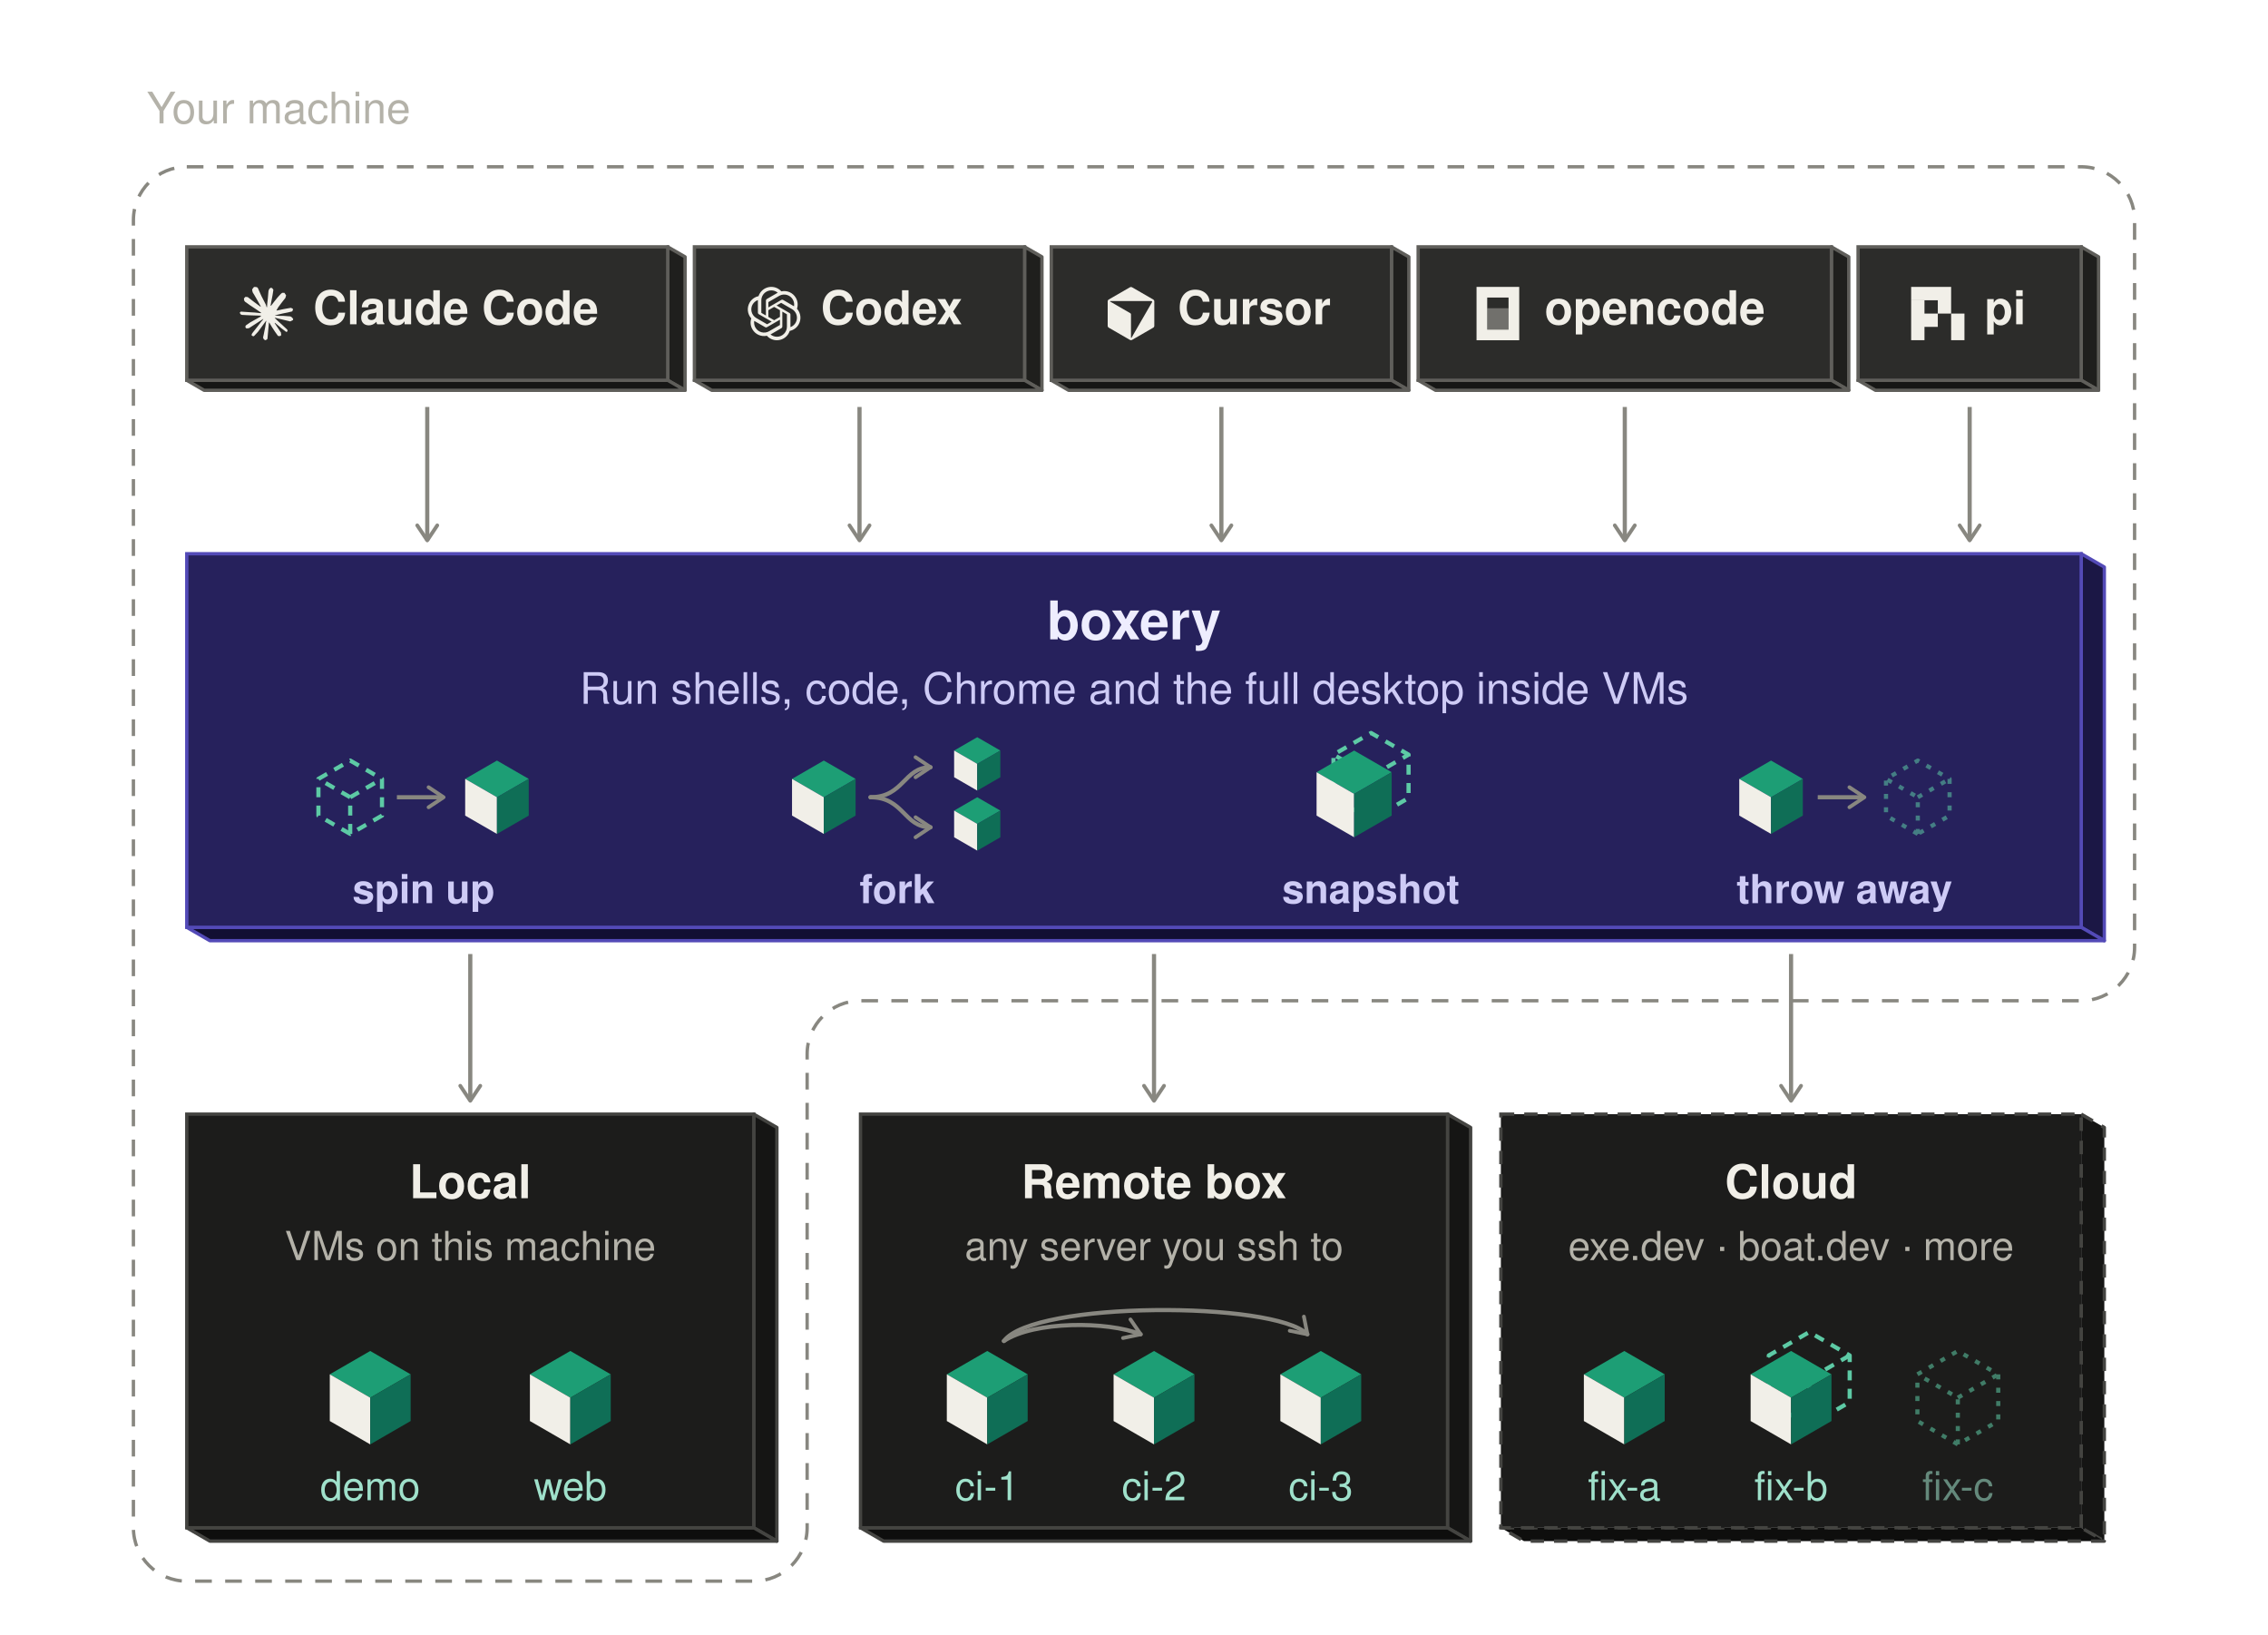
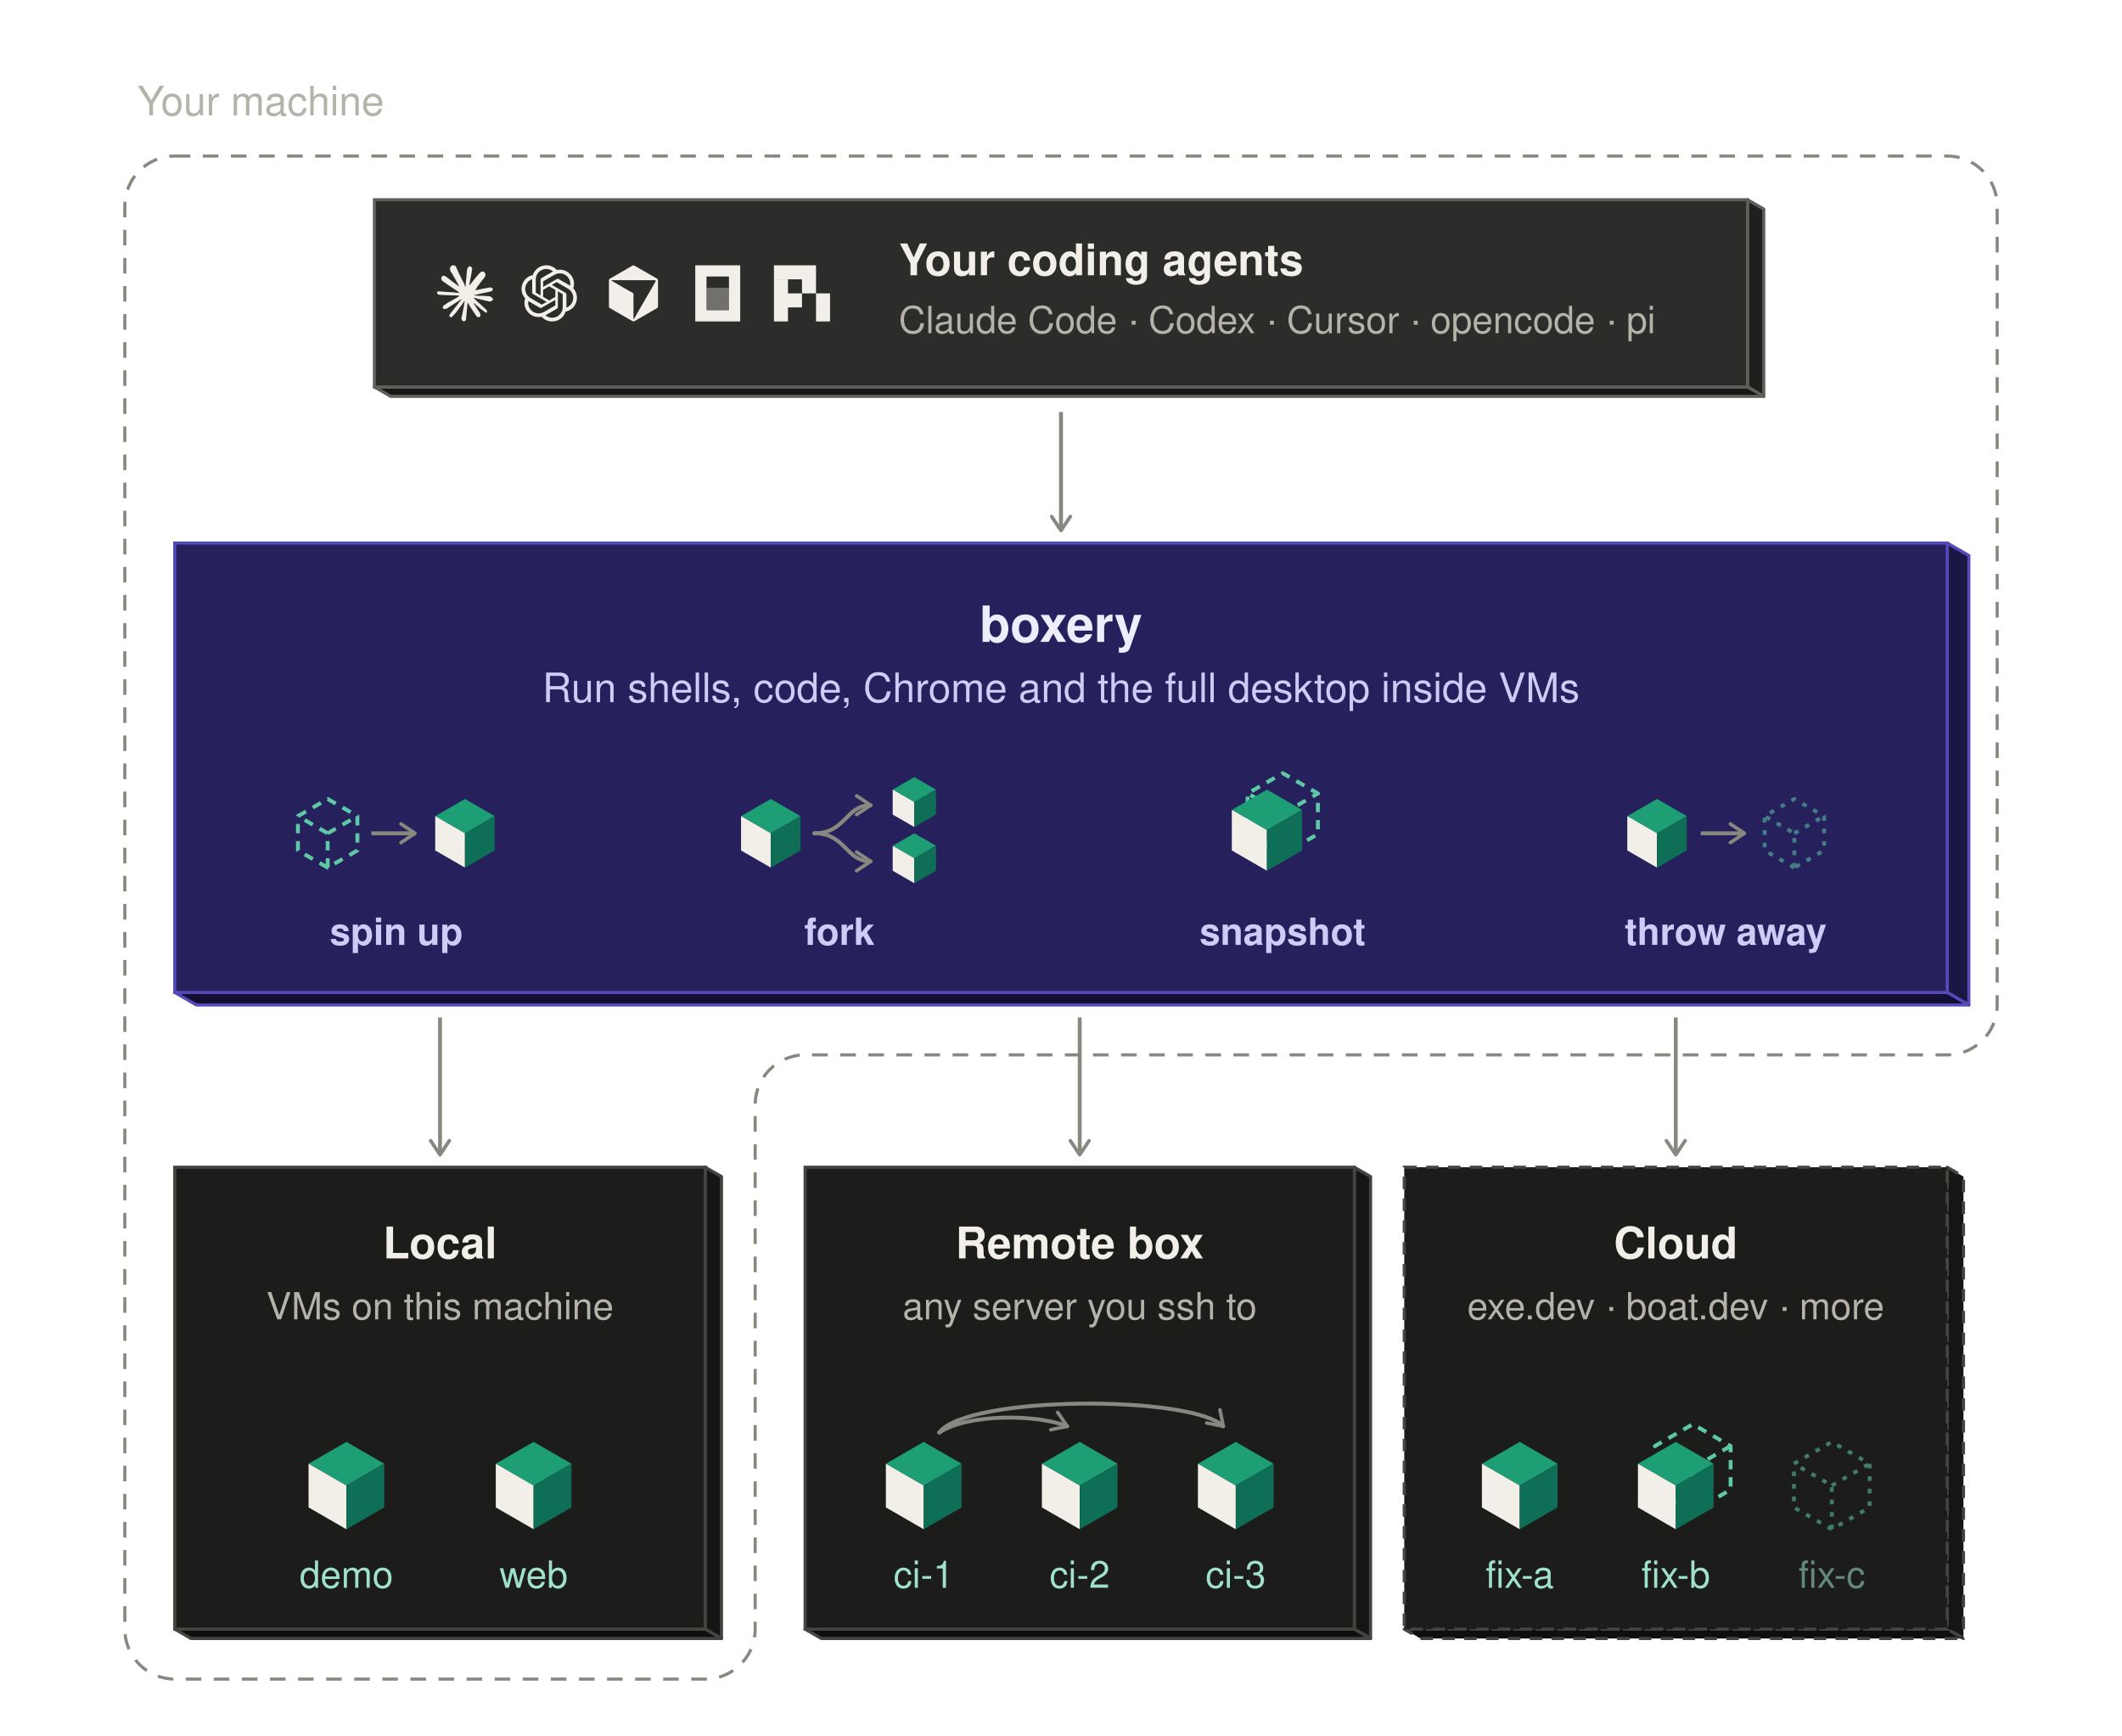
- <svg xmlns="http://www.w3.org/2000/svg" viewBox="0 0 680 490" width="680" height="490" role="img" aria-labelledby="t d">
+ <svg xmlns="http://www.w3.org/2000/svg" viewBox="0 0 680 556" width="680" height="556" role="img" aria-labelledby="t d">
  <defs>
    <marker id="arrow" viewBox="0 0 10 10" refX="8" refY="5" markerWidth="6" markerHeight="6" orient="auto-start-reverse">
      <path d="M2 1L8 5L2 9" fill="none" stroke="#888780" stroke-width="1.5" stroke-linecap="round" stroke-linejoin="round" />
    </marker>
  </defs>
  <g font-family="-apple-system, BlinkMacSystemFont, 'Segoe UI', Helvetica, Arial, sans-serif" text-anchor="middle" dominant-baseline="central">
    <text x="44" y="34" font-size="13" text-anchor="start" fill="#B4B2A9">Your machine</text>
-     <path d="M56 50 H624 A16 16 0 0 1 640 66 V284 A16 16 0 0 1 624 300 H258 A16 16 0 0 0 242 316 V458 A16 16 0 0 1 226 474 H56 A16 16 0 0 1 40 458 V66 A16 16 0 0 1 56 50 Z" fill="none" stroke="#888780" stroke-width="1" stroke-dasharray="5 4" />
-     <polygon points="200.20,74.00 205.40,77.00 205.40,117.00 200.20,114.00" fill="#1F1F1D" stroke="#5F5E5A" stroke-width="1" stroke-linejoin="round" />
-     <polygon points="56.00,114.00 200.20,114.00 205.40,117.00 61.20,117.00" fill="#161615" stroke="#5F5E5A" stroke-width="1" stroke-linejoin="round" />
-     <rect x="56" y="74" width="144.2" height="40" fill="#2C2C2A" stroke="#5F5E5A" />
-     <svg x="71.9" y="86" width="16" height="16" viewBox="0 0 24 24" fill="#F1EFE8">
+     <path d="M56 50 H624 A16 16 0 0 1 640 66 V322 A16 16 0 0 1 624 338 H258 A16 16 0 0 0 242 354 V522 A16 16 0 0 1 226 538 H56 A16 16 0 0 1 40 522 V66 A16 16 0 0 1 56 50 Z" fill="none" stroke="#888780" stroke-width="1" stroke-dasharray="5 4" />
+     <polygon points="560.00,64.00 565.20,67.00 565.20,127.00 560.00,124.00" fill="#1F1F1D" stroke="#5F5E5A" stroke-width="1" stroke-linejoin="round" />
+     <polygon points="120.00,124.00 560.00,124.00 565.20,127.00 125.20,127.00" fill="#161615" stroke="#5F5E5A" stroke-width="1" stroke-linejoin="round" />
+     <rect x="120" y="64" width="440" height="60" fill="#2C2C2A" stroke="#5F5E5A" />
+     <svg x="140" y="85" width="18" height="18" viewBox="0 0 24 24" fill="#F1EFE8">
      <path d="m4.714 15.956 4.717-2.647.079-.231-.079-.128h-.231l-.789-.049-2.696-.073-2.337-.097-2.265-.121-.571-.121-.534-.704.055-.352.48-.322.686.061 1.518.103 2.277.158 1.651.097 2.447.255h.389l.055-.158-.134-.097-.103-.097L6.973 9.836l-2.55-1.688-1.336-.971-.723-.492-.364-.461-.158-1.008.656-.723.88.061.225.061.892.686 1.906 1.475 2.489 1.834.364.303.146-.103.018-.073-.164-.273-1.354-2.447-1.445-2.489-.643-1.032-.17-.619c-.061-.255-.103-.467-.103-.729L6.287.134 6.7 0l.996.134.419.364.619 1.415 1.002 2.228 1.554 3.03.455.898.243.832.091.255h.158v-.146l.128-1.706.237-2.095.231-2.696.079-.759.376-.911.747-.492.583.279.48.686-.067.443-.285 1.852-.559 2.902-.364 1.943h.212l.243-.243.984-1.305 1.651-2.064.729-.82.85-.905.546-.431h1.032l.759 1.129-.34 1.166-1.062 1.348-.88 1.141-1.263 1.7-.789 1.36.073.109.188-.018 2.853-.607 1.542-.279 1.84-.316.832.389.091.395-.328.807-1.967.486-2.307.461-3.436.814-.043.03.049.061 1.548.146.662.036h1.621l3.018.225.789.522.474.638-.079.486-1.214.619-1.639-.389-3.825-.911-1.311-.328h-.182v.109l1.093 1.069 2.003 1.809 2.507 2.331.128.577-.322.455-.34-.049-2.204-1.657-.85-.747-1.925-1.621h-.128v.17l.443.65 2.344 3.521.121 1.081-.17.352-.607.212-.668-.121-1.372-1.925L14.38 17.959l-1.141-1.943-.14.079-.674 7.255-.316.37-.729.279-.607-.461-.322-.747.322-1.475.389-1.925.316-1.53.285-1.9.17-.631-.012-.043-.14.018-1.433 1.967-2.18 2.945-1.724 1.846-.413.164-.716-.37.067-.662.401-.589 2.386-3.036 1.439-1.882.929-1.087-.006-.158h-.055l-6.338 4.116-1.129.146-.486-.455.061-.747.231-.243 1.906-1.311Z" />
    </svg>
-     <text x="93.9" y="94" font-size="14" font-weight="600" text-anchor="start" fill="#F1EFE8">Claude Code</text>
-     <line x1="128.1" y1="122" x2="128.1" y2="162" stroke="#888780" stroke-width="1.25" marker-end="url(#arrow)" />
-     <polygon points="307.20,74.00 312.40,77.00 312.40,117.00 307.20,114.00" fill="#1F1F1D" stroke="#5F5E5A" stroke-width="1" stroke-linejoin="round" />
-     <polygon points="208.20,114.00 307.20,114.00 312.40,117.00 213.40,117.00" fill="#161615" stroke="#5F5E5A" stroke-width="1" stroke-linejoin="round" />
-     <rect x="208.2" y="74" width="99" height="40" fill="#2C2C2A" stroke="#5F5E5A" />
-     <svg x="224.1" y="86" width="16" height="16" viewBox="0 0 24 24" fill="#F1EFE8">
+     <svg x="167" y="85" width="18" height="18" viewBox="0 0 24 24" fill="#F1EFE8">
      <path d="M22.282 9.821a5.985 5.985 0 0 0-.516-4.911 6.046 6.046 0 0 0-6.51-2.9A6.065 6.065 0 0 0 4.981 4.182a5.985 5.985 0 0 0-3.998 2.9 6.046 6.046 0 0 0 .743 7.097 5.98 5.98 0 0 0 .511 4.911 6.051 6.051 0 0 0 6.515 2.9A5.985 5.985 0 0 0 13.26 24a6.056 6.056 0 0 0 5.772-4.206 5.989 5.989 0 0 0 3.998-2.9 6.056 6.056 0 0 0-.748-7.073zm-9.022 12.608a4.476 4.476 0 0 1-2.876-1.041l.142-.08 4.778-2.758a.795.795 0 0 0 .393-.681v-6.737l2.02 1.169a.071.071 0 0 1 .038.052v5.583a4.504 4.504 0 0 1-4.495 4.494zm-9.661-4.125a4.471 4.471 0 0 1-.535-3.014l.142.085 4.783 2.758a.771.771 0 0 0 .781 0l5.843-3.369v2.332a.08.08 0 0 1-.033.061L9.74 19.95a4.499 4.499 0 0 1-6.141-1.646zM2.341 7.896a4.485 4.485 0 0 1 2.365-1.973V11.6a.766.766 0 0 0 .388.676l5.814 3.354-2.02 1.169a.076.076 0 0 1-.071 0l-4.83-2.787A4.504 4.504 0 0 1 2.341 7.872zm16.596 3.856L13.104 8.364 15.119 7.2a.076.076 0 0 1 .071 0l4.83 2.791a4.494 4.494 0 0 1-.676 8.104v-5.677a.79.79 0 0 0-.407-.667zm2.011-3.023l-.142-.085-4.774-2.782a.776.776 0 0 0-.785 0L9.409 9.23V6.897a.066.066 0 0 1 .028-.061l4.83-2.787a4.499 4.499 0 0 1 6.68 4.66zM8.306 12.863l-2.02-1.164a.08.08 0 0 1-.038-.057V6.074a4.499 4.499 0 0 1 7.376-3.454l-.142.081L8.704 5.459a.795.795 0 0 0-.393.681zm1.098-2.365l2.602-1.5 2.607 1.5v2.999l-2.597 1.5-2.607-1.5Z" />
    </svg>
-     <text x="246.1" y="94" font-size="14" font-weight="600" text-anchor="start" fill="#F1EFE8">Codex</text>
-     <line x1="257.7" y1="122" x2="257.7" y2="162" stroke="#888780" stroke-width="1.25" marker-end="url(#arrow)" />
-     <polygon points="417.20,74.00 422.40,77.00 422.40,117.00 417.20,114.00" fill="#1F1F1D" stroke="#5F5E5A" stroke-width="1" stroke-linejoin="round" />
-     <polygon points="315.20,114.00 417.20,114.00 422.40,117.00 320.40,117.00" fill="#161615" stroke="#5F5E5A" stroke-width="1" stroke-linejoin="round" />
-     <rect x="315.2" y="74" width="102" height="40" fill="#2C2C2A" stroke="#5F5E5A" />
-     <svg x="331.1" y="86" width="16" height="16" viewBox="88 66 336 380" fill="#F1EFE8">
+     <svg x="194" y="85" width="18" height="18" viewBox="88 66 336 380" fill="#F1EFE8">
      <path fill-rule="evenodd" d="m415.348 156.575-151.504-87.47c-4.865-2.809-10.868-2.809-15.733 0l-151.496 87.47c-4.09 2.361-6.615 6.728-6.615 11.458v176.383c0 4.73 2.525 9.097 6.615 11.459l151.503 87.469c4.865 2.81 10.868 2.81 15.733 0l151.504-87.469c4.09-2.362 6.615-6.729 6.615-11.459v-176.383c0-4.73-2.525-9.097-6.615-11.458zm-9.517 18.528-146.254 253.319c-.989 1.707-3.599 1.01-3.599-.967v-165.871c0-3.314-1.771-6.38-4.645-8.044l-143.644-82.932c-1.707-.989-1.01-3.599.967-3.599h292.51c4.153 0 6.749 4.502 4.672 8.101h-.007z" />
    </svg>
-     <text x="353.1" y="94" font-size="14" font-weight="600" text-anchor="start" fill="#F1EFE8">Cursor</text>
-     <line x1="366.2" y1="122" x2="366.2" y2="162" stroke="#888780" stroke-width="1.25" marker-end="url(#arrow)" />
-     <polygon points="549.10,74.00 554.30,77.00 554.30,117.00 549.10,114.00" fill="#1F1F1D" stroke="#5F5E5A" stroke-width="1" stroke-linejoin="round" />
-     <polygon points="425.20,114.00 549.10,114.00 554.30,117.00 430.40,117.00" fill="#161615" stroke="#5F5E5A" stroke-width="1" stroke-linejoin="round" />
-     <rect x="425.2" y="74" width="123.9" height="40" fill="#2C2C2A" stroke="#5F5E5A" />
-     <svg x="441.1" y="86" width="16" height="16" viewBox="0 6 24 30" fill="#F1EFE8">
+     <svg x="221" y="85" width="18" height="18" viewBox="0 6 24 30" fill="#F1EFE8">
      <path d="M18 30H6V18H18V30Z" opacity="0.35" />
      <path d="M18 12H6V30H18V12ZM24 36H0V6H24V36Z" />
    </svg>
-     <text x="463.1" y="94" font-size="14" font-weight="600" text-anchor="start" fill="#F1EFE8">opencode</text>
-     <line x1="487.15" y1="122" x2="487.15" y2="162" stroke="#888780" stroke-width="1.25" marker-end="url(#arrow)" />
-     <polygon points="624.00,74.00 629.20,77.00 629.20,117.00 624.00,114.00" fill="#1F1F1D" stroke="#5F5E5A" stroke-width="1" stroke-linejoin="round" />
-     <polygon points="557.10,114.00 624.00,114.00 629.20,117.00 562.30,117.00" fill="#161615" stroke="#5F5E5A" stroke-width="1" stroke-linejoin="round" />
-     <rect x="557.1" y="74" width="66.9" height="40" fill="#2C2C2A" stroke="#5F5E5A" />
-     <svg x="573" y="86" width="16" height="16" viewBox="165 165 470 470" fill="#F1EFE8">
+     <svg x="248" y="85" width="18" height="18" viewBox="165 165 470 470" fill="#F1EFE8">
      <path d="M165.29 165.29H517.36V400H400V282.65H165.29Z" />
      <path d="M165.29 282.65H282.65V400H400V517.36H282.65V634.72H165.29Z" />
      <path d="M517.36 400H634.72V634.72H517.36Z" />
    </svg>
-     <text x="595" y="94" font-size="14" font-weight="600" text-anchor="start" fill="#F1EFE8">pi</text>
-     <line x1="590.55" y1="122" x2="590.55" y2="162" stroke="#888780" stroke-width="1.25" marker-end="url(#arrow)" />
-     <polygon points="624.00,166.00 630.93,170.00 630.93,282.00 624.00,278.00" fill="#1B1745" stroke="#534AB7" stroke-width="1" stroke-linejoin="round" />
-     <polygon points="56.00,278.00 624.00,278.00 630.93,282.00 62.93,282.00" fill="#120F33" stroke="#534AB7" stroke-width="1" stroke-linejoin="round" />
-     <rect x="56" y="166" width="568" height="112" fill="#26215C" stroke="#534AB7" />
-     <text x="340" y="188" font-size="16" font-weight="600" fill="#EEEDFE">boxery</text>
-     <text x="340" y="208" font-size="13" fill="#CECBF6">Run shells, code, Chrome and the full desktop inside VMs</text>
+     <text x="288" y="85" font-size="14" font-weight="600" text-anchor="start" fill="#F1EFE8">Your coding agents</text>
+     <text x="288" y="104" font-size="12" text-anchor="start" fill="#B4B2A9">Claude Code · Codex · Cursor · opencode · pi</text>
+     <line x1="340" y1="132" x2="340" y2="170" stroke="#888780" stroke-width="1.25" marker-end="url(#arrow)" />
+     <polygon points="624.00,174.00 630.93,178.00 630.93,322.00 624.00,318.00" fill="#1B1745" stroke="#534AB7" stroke-width="1" stroke-linejoin="round" />
+     <polygon points="56.00,318.00 624.00,318.00 630.93,322.00 62.93,322.00" fill="#120F33" stroke="#534AB7" stroke-width="1" stroke-linejoin="round" />
+     <rect x="56" y="174" width="568" height="144" fill="#26215C" stroke="#534AB7" />
+     <text x="340" y="202" font-size="16" font-weight="600" fill="#EEEDFE">boxery</text>
+     <text x="340" y="222" font-size="13" fill="#CECBF6">Run shells, code, Chrome and the full desktop inside VMs</text>
    <g fill="none" stroke="#5DCAA5" stroke-width="1.25" stroke-linejoin="round" stroke-dasharray="3 2.5">
-       <polygon points="105.00,250.00 95.47,244.50 95.47,233.50 105.00,228.00 114.53,233.50 114.53,244.50" />
-       <path d="M105.00 250.00 V239.00 L95.47 233.50 M105.00 239.00 L114.53 233.50" />
+       <polygon points="105.00,278.00 95.47,272.50 95.47,261.50 105.00,256.00 114.53,261.50 114.53,272.50" />
+       <path d="M105.00 278.00 V267.00 L95.47 261.50 M105.00 267.00 L114.53 261.50" />
    </g>
-     <line x1="119" y1="239" x2="133" y2="239" stroke="#888780" stroke-width="1.25" marker-end="url(#arrow)" />
-     <polygon points="149.00,239.00 158.53,233.50 149.00,228.00 139.47,233.50" fill="#1D9E75" />
-     <polygon points="149.00,250.00 139.47,244.50 139.47,233.50 149.00,239.00" fill="#F1EFE8" />
-     <polygon points="149.00,250.00 158.53,244.50 158.53,233.50 149.00,239.00" fill="#0F6E56" />
-     <text x="127" y="268" font-size="12" font-weight="600" fill="#CECBF6">spin up</text>
-     <polygon points="247.00,239.00 256.53,233.50 247.00,228.00 237.47,233.50" fill="#1D9E75" />
-     <polygon points="247.00,250.00 237.47,244.50 237.47,233.50 247.00,239.00" fill="#F1EFE8" />
-     <polygon points="247.00,250.00 256.53,244.50 256.53,233.50 247.00,239.00" fill="#0F6E56" />
-     <path d="M261.0 239 C271.0 239 271.0 230 279.0 230" fill="none" stroke="#888780" stroke-width="1.25" stroke-linecap="round" marker-end="url(#arrow)" />
-     <path d="M261.0 239 C271.0 239 271.0 248 279.0 248" fill="none" stroke="#888780" stroke-width="1.25" stroke-linecap="round" marker-end="url(#arrow)" />
-     <polygon points="293.00,229.00 299.93,225.00 293.00,221.00 286.07,225.00" fill="#1D9E75" />
-     <polygon points="293.00,237.00 286.07,233.00 286.07,225.00 293.00,229.00" fill="#F1EFE8" />
-     <polygon points="293.00,237.00 299.93,233.00 299.93,225.00 293.00,229.00" fill="#0F6E56" />
-     <polygon points="293.00,247.00 299.93,243.00 293.00,239.00 286.07,243.00" fill="#1D9E75" />
-     <polygon points="293.00,255.00 286.07,251.00 286.07,243.00 293.00,247.00" fill="#F1EFE8" />
-     <polygon points="293.00,255.00 299.93,251.00 299.93,243.00 293.00,247.00" fill="#0F6E56" />
-     <text x="269" y="268" font-size="12" font-weight="600" fill="#CECBF6">fork</text>
+     <line x1="119" y1="267" x2="133" y2="267" stroke="#888780" stroke-width="1.25" marker-end="url(#arrow)" />
+     <polygon points="149.00,267.00 158.53,261.50 149.00,256.00 139.47,261.50" fill="#1D9E75" />
+     <polygon points="149.00,278.00 139.47,272.50 139.47,261.50 149.00,267.00" fill="#F1EFE8" />
+     <polygon points="149.00,278.00 158.53,272.50 158.53,261.50 149.00,267.00" fill="#0F6E56" />
+     <text x="127" y="300" font-size="12" font-weight="600" fill="#CECBF6">spin up</text>
+     <polygon points="247.00,267.00 256.53,261.50 247.00,256.00 237.47,261.50" fill="#1D9E75" />
+     <polygon points="247.00,278.00 237.47,272.50 237.47,261.50 247.00,267.00" fill="#F1EFE8" />
+     <polygon points="247.00,278.00 256.53,272.50 256.53,261.50 247.00,267.00" fill="#0F6E56" />
+     <path d="M261.0 267 C271.0 267 271.0 258 279.0 258" fill="none" stroke="#888780" stroke-width="1.25" stroke-linecap="round" marker-end="url(#arrow)" />
+     <path d="M261.0 267 C271.0 267 271.0 276 279.0 276" fill="none" stroke="#888780" stroke-width="1.25" stroke-linecap="round" marker-end="url(#arrow)" />
+     <polygon points="293.00,257.00 299.93,253.00 293.00,249.00 286.07,253.00" fill="#1D9E75" />
+     <polygon points="293.00,265.00 286.07,261.00 286.07,253.00 293.00,257.00" fill="#F1EFE8" />
+     <polygon points="293.00,265.00 299.93,261.00 299.93,253.00 293.00,257.00" fill="#0F6E56" />
+     <polygon points="293.00,275.00 299.93,271.00 293.00,267.00 286.07,271.00" fill="#1D9E75" />
+     <polygon points="293.00,283.00 286.07,279.00 286.07,271.00 293.00,275.00" fill="#F1EFE8" />
+     <polygon points="293.00,283.00 299.93,279.00 299.93,271.00 293.00,275.00" fill="#0F6E56" />
+     <text x="269" y="300" font-size="12" font-weight="600" fill="#CECBF6">fork</text>
    <g fill="none" stroke="#5DCAA5" stroke-width="1.25" stroke-linejoin="round" stroke-dasharray="3 2.5">
-       <polygon points="411.07,245.73 399.81,239.23 399.81,226.23 411.07,219.73 422.32,226.23 422.32,239.23" />
-       <path d="M411.07 245.73 V232.73 L399.81 226.23 M411.07 232.73 L422.32 226.23" />
+       <polygon points="411.07,273.74 399.81,267.24 399.81,254.24 411.07,247.74 422.32,254.24 422.32,267.24" />
+       <path d="M411.07 273.74 V260.74 L399.81 254.24 M411.07 260.74 L422.32 254.24" />
    </g>
-     <polygon points="406.00,238.00 417.26,231.50 406.00,225.00 394.74,231.50" fill="#1D9E75" />
-     <polygon points="406.00,251.00 394.74,244.50 394.74,231.50 406.00,238.00" fill="#F1EFE8" />
-     <polygon points="406.00,251.00 417.26,244.50 417.26,231.50 406.00,238.00" fill="#0F6E56" />
-     <text x="411" y="268" font-size="12" font-weight="600" fill="#CECBF6">snapshot</text>
-     <polygon points="531.00,239.00 540.53,233.50 531.00,228.00 521.47,233.50" fill="#1D9E75" />
-     <polygon points="531.00,250.00 521.47,244.50 521.47,233.50 531.00,239.00" fill="#F1EFE8" />
-     <polygon points="531.00,250.00 540.53,244.50 540.53,233.50 531.00,239.00" fill="#0F6E56" />
-     <line x1="545" y1="239" x2="559" y2="239" stroke="#888780" stroke-width="1.25" marker-end="url(#arrow)" />
+     <polygon points="406.00,266.00 417.26,259.50 406.00,253.00 394.74,259.50" fill="#1D9E75" />
+     <polygon points="406.00,279.00 394.74,272.50 394.74,259.50 406.00,266.00" fill="#F1EFE8" />
+     <polygon points="406.00,279.00 417.26,272.50 417.26,259.50 406.00,266.00" fill="#0F6E56" />
+     <text x="411" y="300" font-size="12" font-weight="600" fill="#CECBF6">snapshot</text>
+     <polygon points="531.00,267.00 540.53,261.50 531.00,256.00 521.47,261.50" fill="#1D9E75" />
+     <polygon points="531.00,278.00 521.47,272.50 521.47,261.50 531.00,267.00" fill="#F1EFE8" />
+     <polygon points="531.00,278.00 540.53,272.50 540.53,261.50 531.00,267.00" fill="#0F6E56" />
+     <line x1="545" y1="267" x2="559" y2="267" stroke="#888780" stroke-width="1.25" marker-end="url(#arrow)" />
    <g fill="none" stroke="#5DCAA5" stroke-width="1.25" stroke-linejoin="round" stroke-dasharray="1.5 2.5" opacity="0.55">
-       <polygon points="575.00,250.00 565.47,244.50 565.47,233.50 575.00,228.00 584.53,233.50 584.53,244.50" />
-       <path d="M575.00 250.00 V239.00 L565.47 233.50 M575.00 239.00 L584.53 233.50" />
+       <polygon points="575.00,278.00 565.47,272.50 565.47,261.50 575.00,256.00 584.53,261.50 584.53,272.50" />
+       <path d="M575.00 278.00 V267.00 L565.47 261.50 M575.00 267.00 L584.53 261.50" />
    </g>
-     <text x="553" y="268" font-size="12" font-weight="600" fill="#CECBF6">throw away</text>
-     <line x1="141" y1="286" x2="141" y2="330" stroke="#888780" stroke-width="1.25" marker-end="url(#arrow)" />
-     <polygon points="226.00,334.00 232.93,338.00 232.93,462.00 226.00,458.00" fill="#151514" stroke="#444441" stroke-width="1" stroke-linejoin="round" />
-     <polygon points="56.00,458.00 226.00,458.00 232.93,462.00 62.93,462.00" fill="#0E0E0D" stroke="#444441" stroke-width="1" stroke-linejoin="round" />
-     <rect x="56" y="334" width="170" height="124" fill="#1C1C1B" stroke="#444441" />
-     <text x="141" y="356" font-size="14" font-weight="600" fill="#F1EFE8">Local</text>
-     <text x="141" y="375" font-size="12" fill="#B4B2A9">VMs on this machine</text>
-     <polygon points="111.00,419.00 123.12,412.00 111.00,405.00 98.88,412.00" fill="#1D9E75" />
-     <polygon points="111.00,433.00 98.88,426.00 98.88,412.00 111.00,419.00" fill="#F1EFE8" />
-     <polygon points="111.00,433.00 123.12,426.00 123.12,412.00 111.00,419.00" fill="#0F6E56" />
-     <text x="111" y="447" font-size="12" fill="#9FE1CB">demo</text>
-     <polygon points="171.00,419.00 183.12,412.00 171.00,405.00 158.88,412.00" fill="#1D9E75" />
-     <polygon points="171.00,433.00 158.88,426.00 158.88,412.00 171.00,419.00" fill="#F1EFE8" />
-     <polygon points="171.00,433.00 183.12,426.00 183.12,412.00 171.00,419.00" fill="#0F6E56" />
-     <text x="171" y="447" font-size="12" fill="#9FE1CB">web</text>
-     <line x1="346" y1="286" x2="346" y2="330" stroke="#888780" stroke-width="1.25" marker-end="url(#arrow)" />
-     <polygon points="434.00,334.00 440.93,338.00 440.93,462.00 434.00,458.00" fill="#151514" stroke="#444441" stroke-width="1" stroke-linejoin="round" />
-     <polygon points="258.00,458.00 434.00,458.00 440.93,462.00 264.93,462.00" fill="#0E0E0D" stroke="#444441" stroke-width="1" stroke-linejoin="round" />
-     <rect x="258" y="334" width="176" height="124" fill="#1C1C1B" stroke="#444441" />
-     <text x="346" y="356" font-size="14" font-weight="600" fill="#F1EFE8">Remote box</text>
-     <text x="346" y="375" font-size="12" fill="#B4B2A9">any server you ssh to</text>
-     <path d="M301.0 402 C310.0 396 332.0 396 342.0 400" fill="none" stroke="#888780" stroke-width="1.25" stroke-linecap="round" marker-end="url(#arrow)" />
-     <path d="M301.0 402 C310.0 390 382.0 390 392.0 400" fill="none" stroke="#888780" stroke-width="1.25" stroke-linecap="round" marker-end="url(#arrow)" />
-     <polygon points="296.00,419.00 308.12,412.00 296.00,405.00 283.88,412.00" fill="#1D9E75" />
-     <polygon points="296.00,433.00 283.88,426.00 283.88,412.00 296.00,419.00" fill="#F1EFE8" />
-     <polygon points="296.00,433.00 308.12,426.00 308.12,412.00 296.00,419.00" fill="#0F6E56" />
-     <text x="296" y="447" font-size="12" fill="#9FE1CB">ci-1</text>
-     <polygon points="346.00,419.00 358.12,412.00 346.00,405.00 333.88,412.00" fill="#1D9E75" />
-     <polygon points="346.00,433.00 333.88,426.00 333.88,412.00 346.00,419.00" fill="#F1EFE8" />
-     <polygon points="346.00,433.00 358.12,426.00 358.12,412.00 346.00,419.00" fill="#0F6E56" />
-     <text x="346" y="447" font-size="12" fill="#9FE1CB">ci-2</text>
-     <polygon points="396.00,419.00 408.12,412.00 396.00,405.00 383.88,412.00" fill="#1D9E75" />
-     <polygon points="396.00,433.00 383.88,426.00 383.88,412.00 396.00,419.00" fill="#F1EFE8" />
-     <polygon points="396.00,433.00 408.12,426.00 408.12,412.00 396.00,419.00" fill="#0F6E56" />
-     <text x="396" y="447" font-size="12" fill="#9FE1CB">ci-3</text>
-     <line x1="537" y1="286" x2="537" y2="330" stroke="#888780" stroke-width="1.25" marker-end="url(#arrow)" />
-     <polygon points="624.00,334.00 630.93,338.00 630.93,462.00 624.00,458.00" fill="#151514" stroke="#444441" stroke-width="1" stroke-linejoin="round" stroke-dasharray="4 3" />
-     <polygon points="450.00,458.00 624.00,458.00 630.93,462.00 456.93,462.00" fill="#0E0E0D" stroke="#444441" stroke-width="1" stroke-linejoin="round" stroke-dasharray="4 3" />
-     <rect x="450" y="334" width="174" height="124" fill="#1C1C1B" stroke="#444441" stroke-dasharray="4 3" />
-     <text x="537" y="356" font-size="14" font-weight="600" fill="#F1EFE8">Cloud</text>
-     <text x="537" y="375" font-size="12" fill="#B4B2A9">exe.dev · boat.dev · more</text>
-     <polygon points="487.00,419.00 499.12,412.00 487.00,405.00 474.88,412.00" fill="#1D9E75" />
-     <polygon points="487.00,433.00 474.88,426.00 474.88,412.00 487.00,419.00" fill="#F1EFE8" />
-     <polygon points="487.00,433.00 499.12,426.00 499.12,412.00 487.00,419.00" fill="#0F6E56" />
-     <text x="487" y="447" font-size="12" fill="#9FE1CB">fix-a</text>
+     <text x="553" y="300" font-size="12" font-weight="600" fill="#CECBF6">throw away</text>
+     <line x1="141" y1="326" x2="141" y2="370" stroke="#888780" stroke-width="1.25" marker-end="url(#arrow)" />
+     <polygon points="226.00,374.00 231.20,377.00 231.20,525.00 226.00,522.00" fill="#151514" stroke="#444441" stroke-width="1" stroke-linejoin="round" />
+     <polygon points="56.00,522.00 226.00,522.00 231.20,525.00 61.20,525.00" fill="#0E0E0D" stroke="#444441" stroke-width="1" stroke-linejoin="round" />
+     <rect x="56" y="374" width="170" height="148" fill="#1C1C1B" stroke="#444441" />
+     <text x="141" y="400" font-size="14" font-weight="600" fill="#F1EFE8">Local</text>
+     <text x="141" y="420" font-size="12" fill="#B4B2A9">VMs on this machine</text>
+     <polygon points="111.00,476.00 123.12,469.00 111.00,462.00 98.88,469.00" fill="#1D9E75" />
+     <polygon points="111.00,490.00 98.88,483.00 98.88,469.00 111.00,476.00" fill="#F1EFE8" />
+     <polygon points="111.00,490.00 123.12,483.00 123.12,469.00 111.00,476.00" fill="#0F6E56" />
+     <text x="111" y="506" font-size="12" fill="#9FE1CB">demo</text>
+     <polygon points="171.00,476.00 183.12,469.00 171.00,462.00 158.88,469.00" fill="#1D9E75" />
+     <polygon points="171.00,490.00 158.88,483.00 158.88,469.00 171.00,476.00" fill="#F1EFE8" />
+     <polygon points="171.00,490.00 183.12,483.00 183.12,469.00 171.00,476.00" fill="#0F6E56" />
+     <text x="171" y="506" font-size="12" fill="#9FE1CB">web</text>
+     <line x1="346" y1="326" x2="346" y2="370" stroke="#888780" stroke-width="1.25" marker-end="url(#arrow)" />
+     <polygon points="434.00,374.00 439.20,377.00 439.20,525.00 434.00,522.00" fill="#151514" stroke="#444441" stroke-width="1" stroke-linejoin="round" />
+     <polygon points="258.00,522.00 434.00,522.00 439.20,525.00 263.20,525.00" fill="#0E0E0D" stroke="#444441" stroke-width="1" stroke-linejoin="round" />
+     <rect x="258" y="374" width="176" height="148" fill="#1C1C1B" stroke="#444441" />
+     <text x="346" y="400" font-size="14" font-weight="600" fill="#F1EFE8">Remote box</text>
+     <text x="346" y="420" font-size="12" fill="#B4B2A9">any server you ssh to</text>
+     <path d="M301.0 459 C310.0 453 332.0 453 342.0 457" fill="none" stroke="#888780" stroke-width="1.25" stroke-linecap="round" marker-end="url(#arrow)" />
+     <path d="M301.0 459 C310.0 447 382.0 447 392.0 457" fill="none" stroke="#888780" stroke-width="1.25" stroke-linecap="round" marker-end="url(#arrow)" />
+     <polygon points="296.00,476.00 308.12,469.00 296.00,462.00 283.88,469.00" fill="#1D9E75" />
+     <polygon points="296.00,490.00 283.88,483.00 283.88,469.00 296.00,476.00" fill="#F1EFE8" />
+     <polygon points="296.00,490.00 308.12,483.00 308.12,469.00 296.00,476.00" fill="#0F6E56" />
+     <text x="296" y="506" font-size="12" fill="#9FE1CB">ci-1</text>
+     <polygon points="346.00,476.00 358.12,469.00 346.00,462.00 333.88,469.00" fill="#1D9E75" />
+     <polygon points="346.00,490.00 333.88,483.00 333.88,469.00 346.00,476.00" fill="#F1EFE8" />
+     <polygon points="346.00,490.00 358.12,483.00 358.12,469.00 346.00,476.00" fill="#0F6E56" />
+     <text x="346" y="506" font-size="12" fill="#9FE1CB">ci-2</text>
+     <polygon points="396.00,476.00 408.12,469.00 396.00,462.00 383.88,469.00" fill="#1D9E75" />
+     <polygon points="396.00,490.00 383.88,483.00 383.88,469.00 396.00,476.00" fill="#F1EFE8" />
+     <polygon points="396.00,490.00 408.12,483.00 408.12,469.00 396.00,476.00" fill="#0F6E56" />
+     <text x="396" y="506" font-size="12" fill="#9FE1CB">ci-3</text>
+     <line x1="537" y1="326" x2="537" y2="370" stroke="#888780" stroke-width="1.25" marker-end="url(#arrow)" />
+     <polygon points="624.00,374.00 629.20,377.00 629.20,525.00 624.00,522.00" fill="#151514" stroke="#444441" stroke-width="1" stroke-linejoin="round" stroke-dasharray="4 3" />
+     <polygon points="450.00,522.00 624.00,522.00 629.20,525.00 455.20,525.00" fill="#0E0E0D" stroke="#444441" stroke-width="1" stroke-linejoin="round" stroke-dasharray="4 3" />
+     <rect x="450" y="374" width="174" height="148" fill="#1C1C1B" stroke="#444441" stroke-dasharray="4 3" />
+     <text x="537" y="400" font-size="14" font-weight="600" fill="#F1EFE8">Cloud</text>
+     <text x="537" y="420" font-size="12" fill="#B4B2A9">exe.dev · boat.dev · more</text>
+     <polygon points="487.00,476.00 499.12,469.00 487.00,462.00 474.88,469.00" fill="#1D9E75" />
+     <polygon points="487.00,490.00 474.88,483.00 474.88,469.00 487.00,476.00" fill="#F1EFE8" />
+     <polygon points="487.00,490.00 499.12,483.00 499.12,469.00 487.00,476.00" fill="#0F6E56" />
+     <text x="487" y="506" font-size="12" fill="#9FE1CB">fix-a</text>
    <g fill="none" stroke="#5DCAA5" stroke-width="1.25" stroke-linejoin="round" stroke-dasharray="3 2.5">
-       <polygon points="542.46,427.33 530.33,420.33 530.33,406.33 542.46,399.33 554.58,406.33 554.58,420.33" />
-       <path d="M542.46 427.33 V413.33 L530.33 406.33 M542.46 413.33 L554.58 406.33" />
+       <polygon points="542.46,484.33 530.33,477.33 530.33,463.33 542.46,456.33 554.58,463.33 554.58,477.33" />
+       <path d="M542.46 484.33 V470.33 L530.33 463.33 M542.46 470.33 L554.58 463.33" />
    </g>
-     <polygon points="537.00,419.00 549.12,412.00 537.00,405.00 524.88,412.00" fill="#1D9E75" />
-     <polygon points="537.00,433.00 524.88,426.00 524.88,412.00 537.00,419.00" fill="#F1EFE8" />
-     <polygon points="537.00,433.00 549.12,426.00 549.12,412.00 537.00,419.00" fill="#0F6E56" />
-     <text x="537" y="447" font-size="12" fill="#9FE1CB">fix-b</text>
+     <polygon points="537.00,476.00 549.12,469.00 537.00,462.00 524.88,469.00" fill="#1D9E75" />
+     <polygon points="537.00,490.00 524.88,483.00 524.88,469.00 537.00,476.00" fill="#F1EFE8" />
+     <polygon points="537.00,490.00 549.12,483.00 549.12,469.00 537.00,476.00" fill="#0F6E56" />
+     <text x="537" y="506" font-size="12" fill="#9FE1CB">fix-b</text>
    <g fill="none" stroke="#5DCAA5" stroke-width="1.25" stroke-linejoin="round" stroke-dasharray="1.5 2.5" opacity="0.55">
-       <polygon points="587.00,433.00 574.88,426.00 574.88,412.00 587.00,405.00 599.12,412.00 599.12,426.00" />
-       <path d="M587.00 433.00 V419.00 L574.88 412.00 M587.00 419.00 L599.12 412.00" />
+       <polygon points="587.00,490.00 574.88,483.00 574.88,469.00 587.00,462.00 599.12,469.00 599.12,483.00" />
+       <path d="M587.00 490.00 V476.00 L574.88 469.00 M587.00 476.00 L599.12 469.00" />
    </g>
-     <text x="587" y="447" font-size="12" opacity="0.55" fill="#9FE1CB">fix-c</text>
+     <text x="587" y="506" font-size="12" opacity="0.55" fill="#9FE1CB">fix-c</text>
  </g>
</svg>
